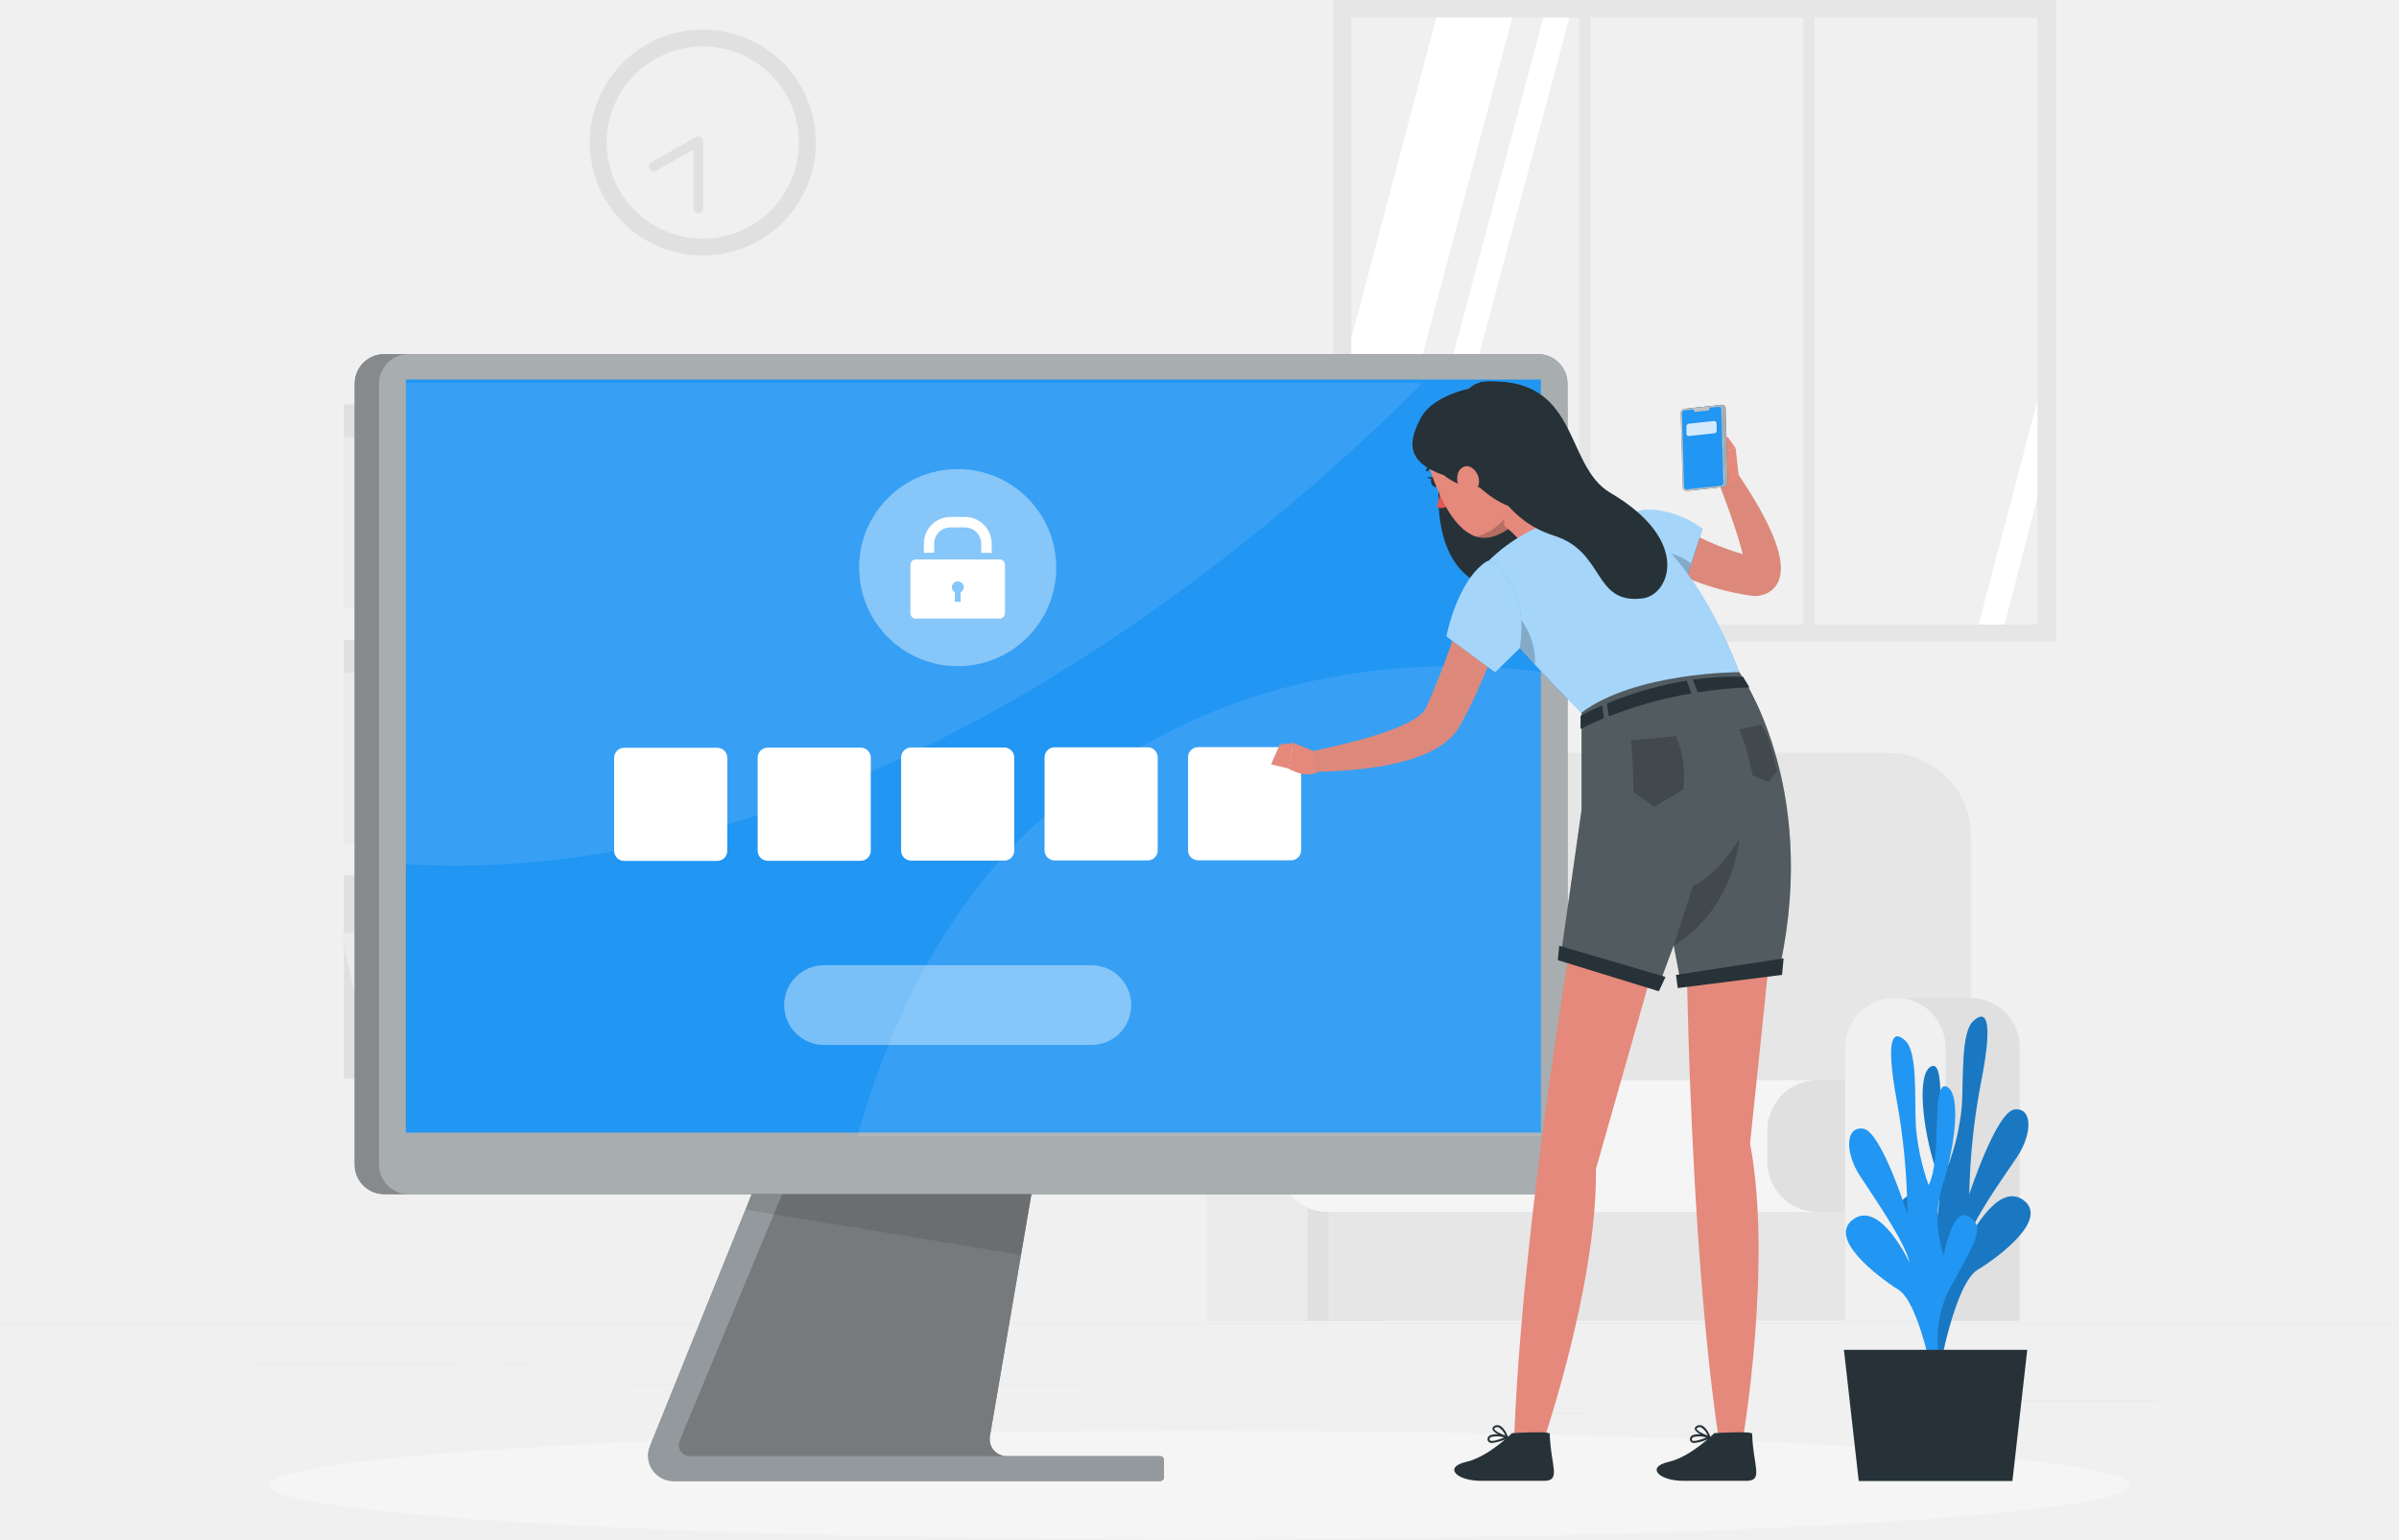
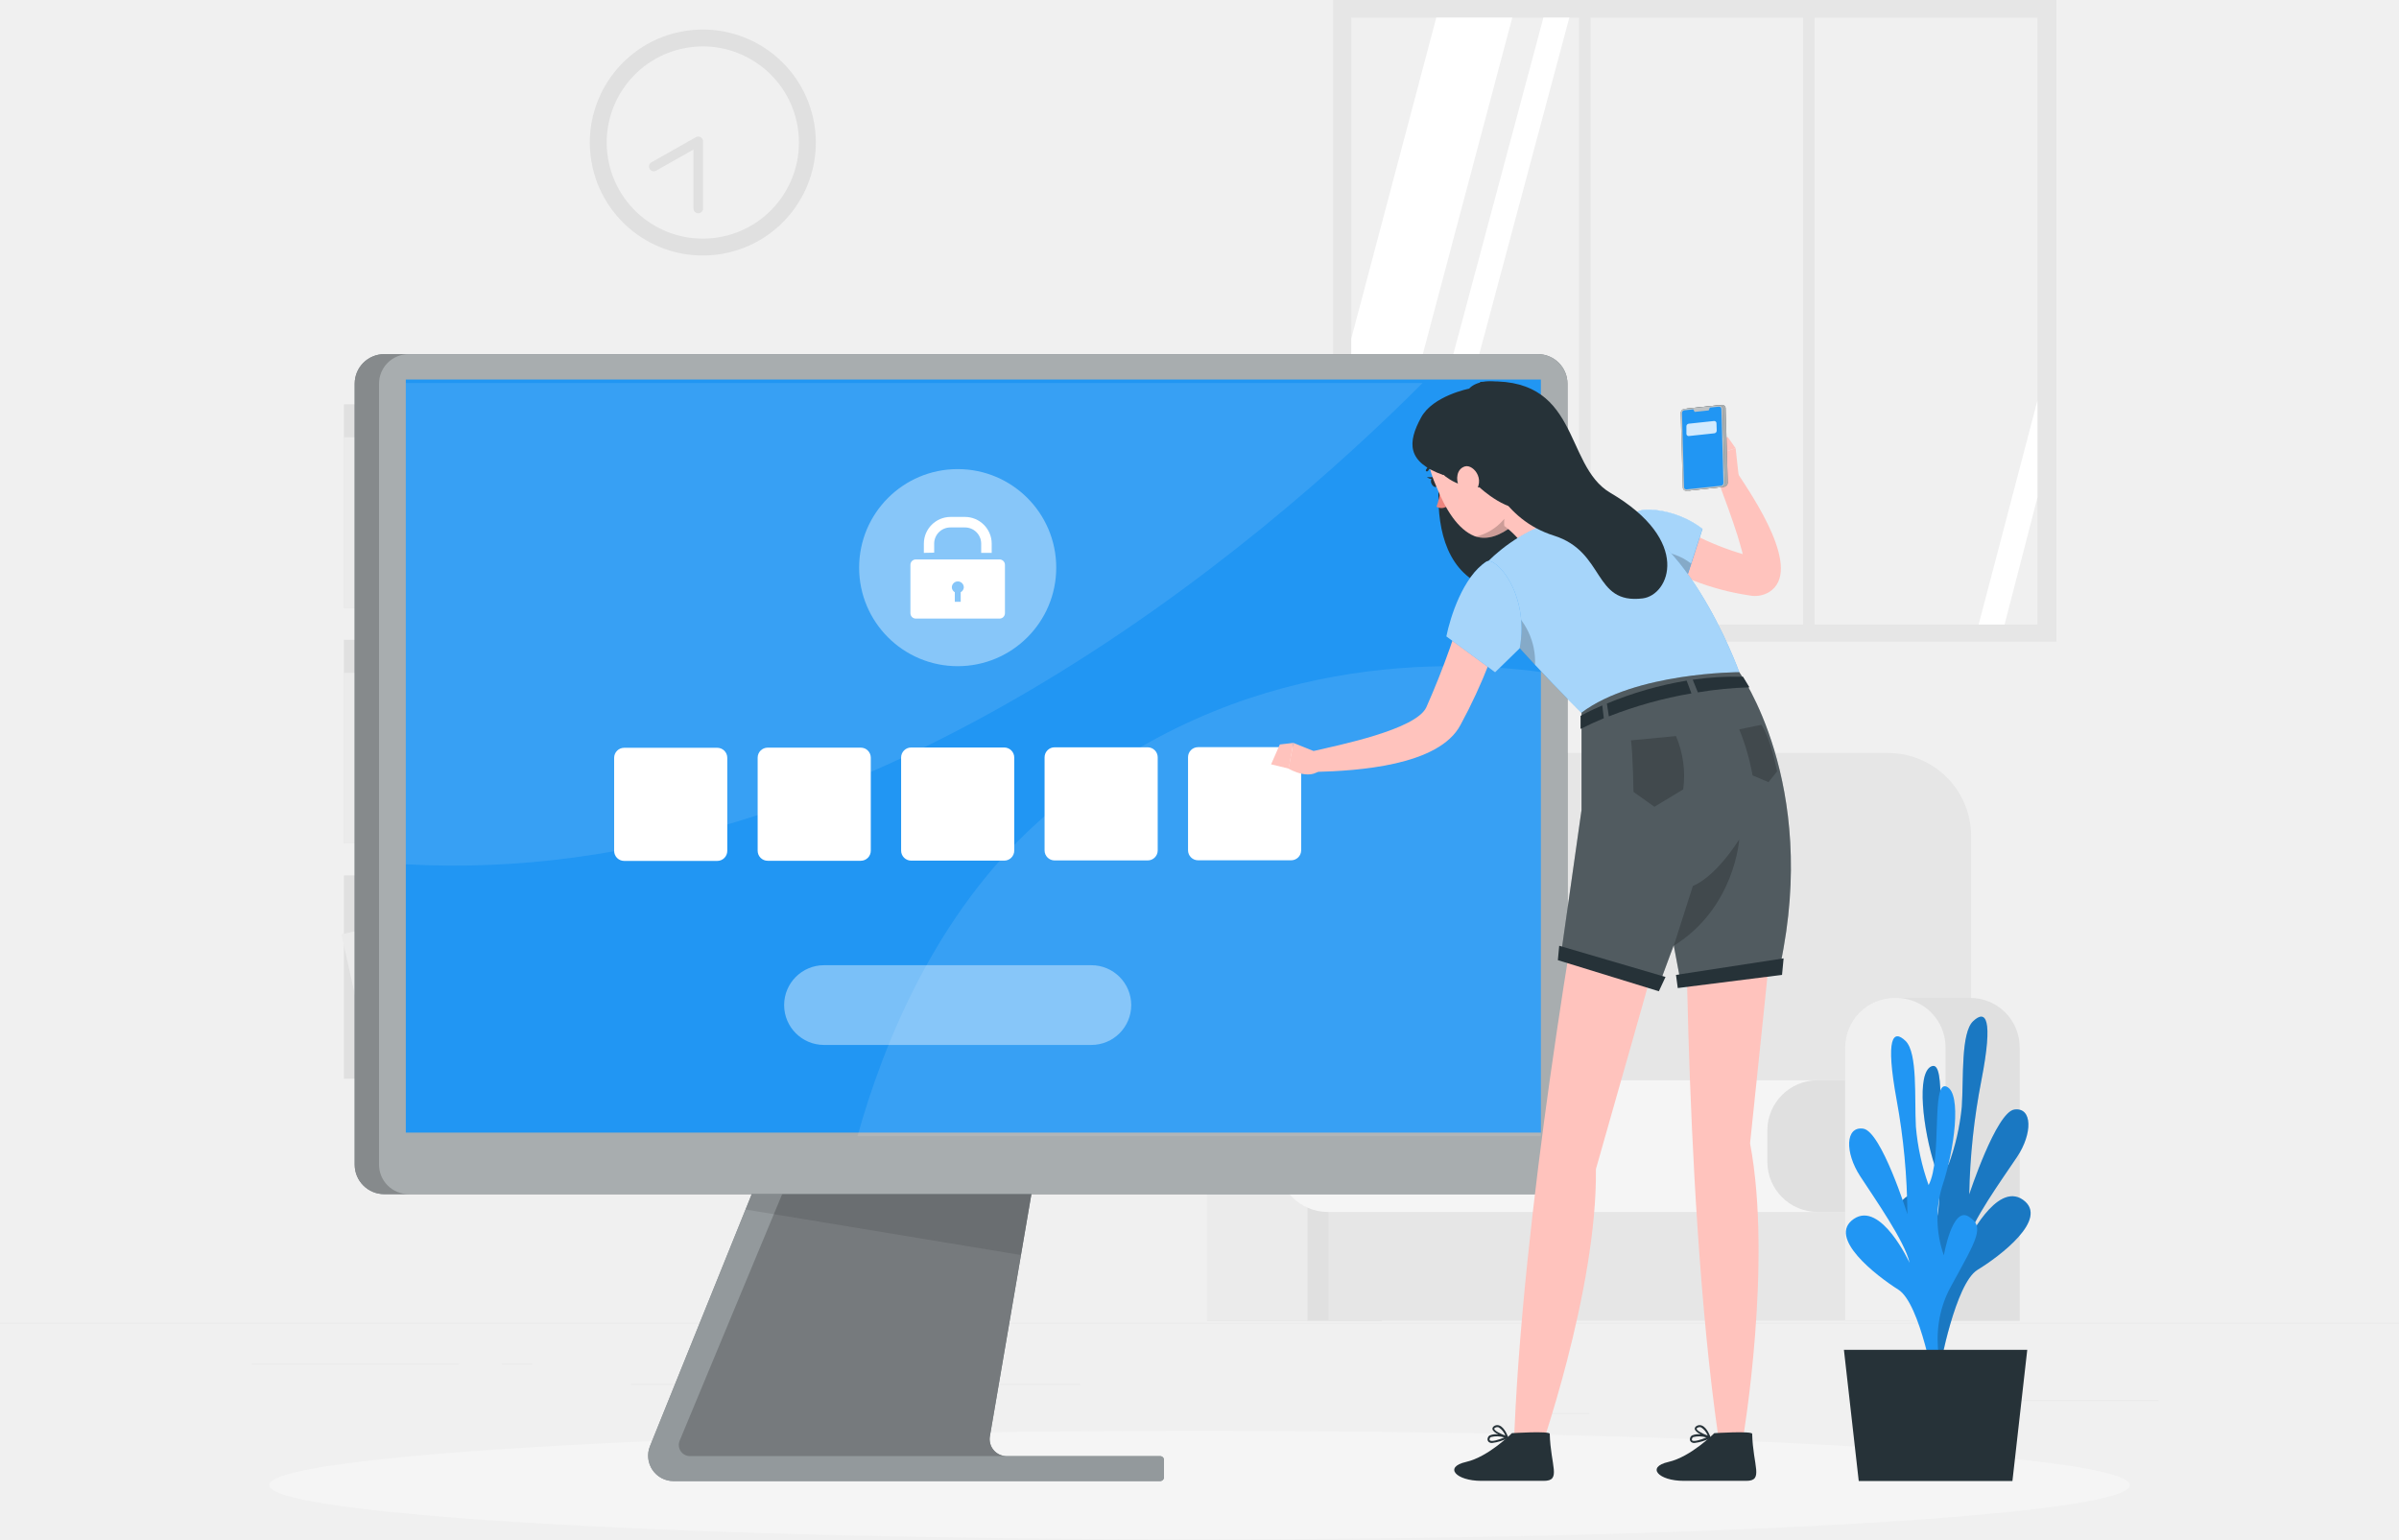
<svg xmlns="http://www.w3.org/2000/svg" viewBox="0 106.68 500 320.88">
  <g id="#ed847ebackground-complete--inject-535">
    <rect y="382.4" width="500" height="0.25" style="fill:#ebebeb" />
    <rect x="416.78" y="398.49" width="33.12" height="0.25" style="fill:#ebebeb" />
    <rect x="322.53" y="401.21" width="8.69" height="0.25" style="fill:#ebebeb" />
    <rect x="396.59" y="389.21" width="19.19" height="0.25" style="fill:#ebebeb" />
    <rect x="52.46" y="390.89" width="43.19" height="0.25" style="fill:#ebebeb" />
    <rect x="104.56" y="390.89" width="6.33" height="0.25" style="fill:#ebebeb" />
    <rect x="131.47" y="395.11" width="93.68" height="0.25" style="fill:#ebebeb" />
    <rect x="66.15" y="183.73" width="156.54" height="198.22" style="fill:#f0f0f0" />
    <rect x="71.68" y="190.96" width="145.47" height="42.39" style="fill:#e0e0e0" />
    <rect x="71.68" y="197.82" width="8.26" height="35.52" style="fill:#ebebeb" />
    <rect x="111.64" y="197.82" width="8.26" height="35.52" style="fill:#ebebeb" />
    <rect x="160.07" y="197.37" width="8.26" height="35.52" transform="translate(-34.15 31.01) rotate(-9.78)" style="fill:#ebebeb" />
    <rect x="81.92" y="202.5" width="8.26" height="30.84" style="fill:#ebebeb" />
    <rect x="100.91" y="202.5" width="8.26" height="30.84" style="fill:#ebebeb" />
    <rect x="148.85" y="202.5" width="8.26" height="30.84" style="fill:#ebebeb" />
    <rect x="125.93" y="201.97" width="8.26" height="30.84" transform="translate(-44.06 33.39) rotate(-12.53)" style="fill:#ebebeb" />
    <rect x="93.2" y="196.05" width="4.13" height="37.29" style="fill:#ebebeb" />
    <rect x="142.35" y="196.05" width="4.13" height="37.29" style="fill:#ebebeb" />
    <rect x="71.68" y="240.05" width="145.47" height="42.39" transform="translate(288.83 522.49) rotate(180)" style="fill:#e0e0e0" />
    <rect x="208.88" y="246.92" width="8.26" height="35.52" transform="translate(426.03 529.36) rotate(180)" style="fill:#ebebeb" />
    <rect x="168.93" y="246.92" width="8.26" height="35.52" transform="translate(346.12 529.36) rotate(180)" style="fill:#ebebeb" />
    <rect x="120.49" y="246.47" width="8.26" height="35.52" transform="translate(202.55 545.8) rotate(-170.22)" style="fill:#ebebeb" />
    <rect x="198.65" y="251.6" width="8.26" height="30.84" transform="translate(405.55 534.04) rotate(180)" style="fill:#ebebeb" />
    <rect x="179.65" y="251.6" width="8.26" height="30.84" transform="translate(367.57 534.04) rotate(180)" style="fill:#ebebeb" />
    <rect x="131.71" y="251.6" width="8.26" height="30.84" transform="translate(271.68 534.04) rotate(180)" style="fill:#ebebeb" />
    <rect x="154.63" y="251.07" width="8.26" height="30.84" transform="translate(255.94 561.07) rotate(-167.47)" style="fill:#ebebeb" />
    <rect x="191.5" y="245.15" width="4.13" height="37.29" transform="translate(387.13 527.59) rotate(180)" style="fill:#ebebeb" />
    <rect x="142.35" y="245.15" width="4.13" height="37.29" transform="translate(288.83 527.59) rotate(180)" style="fill:#ebebeb" />
    <rect x="71.68" y="246.92" width="8.26" height="35.52" style="fill:#ebebeb" />
    <rect x="81.92" y="251.6" width="8.26" height="30.84" style="fill:#ebebeb" />
    <rect x="100.91" y="251.6" width="8.26" height="30.84" style="fill:#ebebeb" />
    <rect x="93.2" y="245.15" width="4.13" height="37.29" style="fill:#ebebeb" />
    <rect x="71.68" y="289.15" width="145.47" height="42.39" style="fill:#e0e0e0" />
    <rect x="155.17" y="296.01" width="8.26" height="35.52" style="fill:#ebebeb" />
    <rect x="203.61" y="295.57" width="8.26" height="35.52" transform="translate(-50.2 39.83) rotate(-9.78)" style="fill:#ebebeb" />
    <rect x="125.45" y="300.7" width="8.26" height="30.84" style="fill:#ebebeb" />
    <rect x="144.45" y="300.7" width="8.26" height="30.84" style="fill:#ebebeb" />
    <rect x="192.39" y="300.7" width="8.26" height="30.84" style="fill:#ebebeb" />
    <rect x="169.47" y="300.17" width="8.26" height="30.84" transform="translate(-64.32 45.17) rotate(-12.53)" style="fill:#ebebeb" />
    <rect x="136.73" y="294.25" width="4.13" height="37.29" style="fill:#ebebeb" />
    <rect x="185.88" y="294.25" width="4.13" height="37.29" style="fill:#ebebeb" />
    <rect x="108.54" y="295.57" width="8.26" height="35.52" transform="translate(-51.58 23.69) rotate(-9.78)" style="fill:#ebebeb" />
    <rect x="97.32" y="300.7" width="8.26" height="30.84" style="fill:#ebebeb" />
    <rect x="74.4" y="300.17" width="8.26" height="30.84" transform="translate(-66.59 24.55) rotate(-12.53)" style="fill:#ebebeb" />
    <rect x="90.81" y="294.25" width="4.13" height="37.29" style="fill:#ebebeb" />
    <path d="M305.28,263.63H393.5A17.32,17.32,0,0,1,410.82,281v68.88H288V281A17.33,17.33,0,0,1,305.28,263.63Z" style="fill:#e6e6e6" />
    <path d="M261.88,314.69h15.78A10.3,10.3,0,0,1,288,325v57H251.58V325A10.3,10.3,0,0,1,261.88,314.69Z" style="fill:#e0e0e0" />
    <path d="M261.88,314.69h.33A10.3,10.3,0,0,1,272.51,325v57H251.58V325A10.3,10.3,0,0,1,261.88,314.69Z" style="fill:#ebebeb" />
    <rect x="276.91" y="355.78" width="121.06" height="26.17" style="fill:#e6e6e6" />
    <rect x="266.27" y="331.85" width="137.69" height="27.45" rx="10.47" style="fill:#f5f5f5" />
    <rect x="368.35" y="331.85" width="35.41" height="27.45" rx="10.47" style="fill:#e0e0e0;isolation:isolate" />
    <path d="M394.86,314.69h15.79A10.29,10.29,0,0,1,420.94,325v57H384.57V325A10.29,10.29,0,0,1,394.86,314.69Z" style="fill:#e0e0e0" />
    <path d="M394.86,314.69h.34A10.29,10.29,0,0,1,405.49,325v57H384.57V325A10.29,10.29,0,0,1,394.86,314.69Z" style="fill:#f0f0f0" />
    <circle cx="146.48" cy="136.4" r="23.55" transform="translate(-19.96 25.22) rotate(-9.22)" style="fill:#e0e0e0" />
    <circle cx="146.48" cy="136.4" r="20.03" transform="translate(-19.96 25.22) rotate(-9.22)" style="fill:#f0f0f0" />
    <polyline points="145.53 150.14 145.53 136.14 136.26 141.39" style="fill:#f0f0f0" />
    <path d="M145.53,151.14a1,1,0,0,1-1-1V137.85l-7.78,4.41a1,1,0,0,1-1.36-.38,1,1,0,0,1,.37-1.36l9.28-5.25a1,1,0,0,1,1.49.87v14A1,1,0,0,1,145.53,151.14Z" style="fill:#e0e0e0" />
    <rect x="277.86" y="106.68" width="150.75" height="133.77" style="fill:#e6e6e6" />
    <rect x="281.63" y="110.35" width="143.01" height="126.51" style="fill:#f0f0f0" />
    <polygon points="315.19 110.35 281.63 236.58 281.63 177.27 299.35 110.35 315.19 110.35" style="fill:#fff" />
    <polygon points="327.08 110.35 293.22 236.86 287.82 236.86 321.68 110.35 327.08 110.35" style="fill:#fff" />
    <polygon points="424.64 190.18 424.64 210.39 417.79 236.86 412.39 236.86 424.64 190.18" style="fill:#fff" />
    <rect x="329.1" y="108.08" width="2.41" height="131.61" style="fill:#e6e6e6" />
    <rect x="375.79" y="108.08" width="2.41" height="131.61" style="fill:#e6e6e6" />
  </g>
  <g id="#ed847eShadow--inject-535">
    <ellipse id="#ed847epath--inject-535" cx="250" cy="416.24" rx="193.89" ry="11.32" style="fill:#f5f5f5" />
  </g>
  <g id="#ed847ePlant--inject-535">
    <path d="M401.9,391.23s4.75-10.36-.68-20.58-7-12.62-3.54-14.72,5.05,8.18,5.05,8.18a23.1,23.1,0,0,0,.5-14.46c-2.4-7.39-3.91-19.43-.63-20.72s.63,15,3.49,20.58a48.19,48.19,0,0,0,2.79-12.13c.39-5.94-.22-15.42,2.37-17.85s4.26-.75,1.71,12.35a137.22,137.22,0,0,0-2.53,23.76s5.63-17.19,9.42-17.69,3.78,5.06.54,9.89-9.49,13.48-10.51,17.93c0,0,6.19-12.94,11.75-9s-4.84,11.77-9.48,14.6-7.86,20.51-7.86,20.51Z" style="fill:#2196F3" />
    <path d="M401.9,391.23s4.75-10.36-.68-20.58-7-12.62-3.54-14.72,5.05,8.18,5.05,8.18a23.1,23.1,0,0,0,.5-14.46c-2.4-7.39-3.91-19.43-.63-20.72s.63,15,3.49,20.58a48.19,48.19,0,0,0,2.79-12.13c.39-5.94-.22-15.42,2.37-17.85s4.26-.75,1.71,12.35a137.22,137.22,0,0,0-2.53,23.76s5.63-17.19,9.42-17.69,3.78,5.06.54,9.89-9.49,13.48-10.51,17.93c0,0,6.19-12.94,11.75-9s-4.84,11.77-9.48,14.6-7.86,20.51-7.86,20.51Z" style="isolation:isolate;opacity:0.2" />
    <path d="M405.65,395.48s-4.63-10.43.92-20.57,7.15-12.52,3.72-14.66-5.15,8.1-5.15,8.1a23.07,23.07,0,0,1-.33-14.46c2.49-7.36,4.15-19.38.88-20.72s-.81,15-3.73,20.53a48.29,48.29,0,0,1-2.65-12.17c-.32-5.94.41-15.41-2.16-17.88s-4.25-.81-1.85,12.33a137.07,137.07,0,0,1,2.24,23.78s-5.43-17.27-9.2-17.82-3.84,5-.66,9.88S397,365.44,398,369.9c0,0-6-13-11.64-9.14s4.7,11.84,9.3,14.74,7.62,20.63,7.62,20.63Z" style="fill:#2196F3" />
    <polygon points="384.31 388.04 422.52 388.04 419.43 415.39 387.4 415.39 384.31 388.04" style="fill:#263238" />
  </g>
  <g id="#ed847eDevice--inject-535">
    <path d="M242.6,411v3.59a.81.81,0,0,1-.81.81H140.37a5.29,5.29,0,0,1-4.91-7.26l32.14-79.6,51.94.35-1.77,10.33-11.46,66.85a3.54,3.54,0,0,0,3.48,4.13h32A.8.8,0,0,1,242.6,411Z" style="fill:#263238" />
    <path d="M242.6,411v3.59a.81.81,0,0,1-.81.81H140.37a5.29,5.29,0,0,1-4.91-7.26l19.93-49.35,12.21-30.25,51.94.35-1.77,10.33-5,29.07-6.47,37.78a3.54,3.54,0,0,0,3.48,4.13h32A.8.8,0,0,1,242.6,411Z" style="fill:#fff;opacity:0.5" />
    <path d="M209.79,410.19h-66a2.32,2.32,0,0,1-2.14-3.2l28.18-67.78h47.93l-11.46,66.85A3.54,3.54,0,0,0,209.79,410.19Z" style="isolation:isolate;opacity:0.2" />
    <polygon points="219.54 328.88 217.77 339.21 212.78 368.28 155.39 358.79 167.6 328.53 219.54 328.88" style="isolation:isolate;opacity:0.1" />
    <path d="M320.53,180.5H80.08a6.15,6.15,0,0,0-6.15,6.15V349.44a6.15,6.15,0,0,0,6.15,6.15H320.53a6.16,6.16,0,0,0,6.16-6.15V186.65A6.16,6.16,0,0,0,320.53,180.5Z" style="fill:#263238" />
    <path d="M320.53,180.5H80.08a6.15,6.15,0,0,0-6.15,6.15V349.44a6.15,6.15,0,0,0,6.15,6.15H320.53a6.16,6.16,0,0,0,6.16-6.15V186.65A6.16,6.16,0,0,0,320.53,180.5Z" style="fill:#fff;opacity:0.6" />
    <path d="M85.18,355.58h-5.1a6.15,6.15,0,0,1-6.15-6.14V186.66a6.15,6.15,0,0,1,6.15-6.16h5.1A6.15,6.15,0,0,0,79,186.66V349.44A6.14,6.14,0,0,0,85.18,355.58Z" style="isolation:isolate;opacity:0.2" />
    <rect x="84.58" y="185.79" width="236.57" height="156.97" style="fill:#2196F3" />
    <circle cx="199.6" cy="225" r="20.54" style="fill:#fff;opacity:0.4" />
    <path d="M194.7,221.88V220a3.38,3.38,0,0,1,3.38-3.38h3A3.38,3.38,0,0,1,204.5,220v1.92h2.19V220a5.58,5.58,0,0,0-5.57-5.57h-3a5.58,5.58,0,0,0-5.57,5.57v1.92Z" style="fill:#fff" />
    <path d="M189.75,224.41V234.5a1.12,1.12,0,0,0,1.12,1.12h17.46a1.12,1.12,0,0,0,1.12-1.12V224.41a1.12,1.12,0,0,0-1.12-1.12H190.87A1.12,1.12,0,0,0,189.75,224.41Zm10.48,5.71v2H199v-2a1.21,1.21,0,0,1-.62-1,1.25,1.25,0,0,1,2.5,0A1.21,1.21,0,0,1,200.23,230.12Z" style="fill:#fff" />
    <rect x="128" y="262.55" width="23.58" height="23.58" rx="2.09" style="fill:#fff" />
    <rect x="157.91" y="262.52" width="23.58" height="23.58" rx="2.09" style="fill:#fff" />
    <rect x="187.81" y="262.49" width="23.58" height="23.58" rx="2.09" style="fill:#fff" />
    <rect x="217.71" y="262.45" width="23.58" height="23.58" rx="2.09" style="fill:#fff" />
    <rect x="247.61" y="262.42" width="23.58" height="23.58" rx="2.09" style="fill:#fff" />
    <path d="M227.46,324.49H171.73a8.31,8.31,0,0,1-8.3-8.31h0a8.31,8.31,0,0,1,8.3-8.31h55.73a8.31,8.31,0,0,1,8.31,8.31h0A8.31,8.31,0,0,1,227.46,324.49Z" style="fill:#fff;opacity:0.4" />
    <path d="M296.49,186.52C263.78,219.29,179.77,292.23,84.58,286.83V186.52Z" style="fill:#fff;opacity:0.1" />
    <path d="M321.14,246.75V343.5H178.72c5.46-19.54,16.38-46.3,37.56-65.42C254.38,243.68,298.6,243.78,321.14,246.75Z" style="fill:#fff;opacity:0.1" />
  </g>
  <g id="#ed847eCharacter--inject-535">
-     <path d="M346.33,214.09a59.3,59.3,0,0,0,19.7,8.85l.07,0a2.59,2.59,0,0,0-1.49.42,2.65,2.65,0,0,0-1,1.13,1.1,1.1,0,0,0-.12.46c.16-2.1-.75-4.46-1.39-6.73-1.15-3.59-2.5-7.27-3.85-10.88l3.86-2.07c3.19,4.89,13.84,20.37,6.57,24.85a5.79,5.79,0,0,1-4.13.66,53.2,53.2,0,0,1-22.1-8.62c-.46-.32-.86-.6-1.4-1l5.3-7.09Z" style="fill:#dc897c" />
+     <path d="M346.33,214.09a59.3,59.3,0,0,0,19.7,8.85l.07,0a2.59,2.59,0,0,0-1.49.42,2.65,2.65,0,0,0-1,1.13,1.1,1.1,0,0,0-.12.46c.16-2.1-.75-4.46-1.39-6.73-1.15-3.59-2.5-7.27-3.85-10.88l3.86-2.07c3.19,4.89,13.84,20.37,6.57,24.85a5.79,5.79,0,0,1-4.13.66,53.2,53.2,0,0,1-22.1-8.62c-.46-.32-.86-.6-1.4-1l5.3-7.09Z" style="fill:#ffc3bd" />
    <path d="M345.21,213a19.79,19.79,0,0,1,9.63,3.91l-4,12.38S331.4,211.37,345.21,213Z" style="fill:#2196F3" />
    <path d="M345.17,223.41a79.48,79.48,0,0,0,5.64,5.83l1.65-5.09,2.38-7.29a19.79,19.79,0,0,0-9.62-3.91C336.72,212,340.78,218.36,345.17,223.41Z" style="fill:#fff;opacity:0.6" />
    <path d="M345.17,223.41a79.48,79.48,0,0,0,5.64,5.83l1.65-5.09a11.84,11.84,0,0,0-7.26-2.5A10.4,10.4,0,0,0,345.17,223.41Z" style="isolation:isolate;opacity:0.2" />
    <path d="M302,194.69s-9.3,30.92,10.29,35.07S334,219.68,334,219.68,317.9,195.32,302,194.69Z" style="fill:#263238" />
    <path d="M297.41,204.93a.2.2,0,0,1-.11,0,.23.23,0,0,1-.1-.32,3.93,3.93,0,0,1,2.88-2,.26.26,0,0,1,.25.23.24.24,0,0,1-.22.26,3.48,3.48,0,0,0-2.49,1.76A.22.22,0,0,1,297.41,204.93Z" style="fill:#263238" />
-     <path d="M300.21,208.77a14.91,14.91,0,0,1-.81,3.53,2,2,0,0,0,2.05,0Z" style="fill:#de5753" />
+     <path d="M300.21,208.77a14.91,14.91,0,0,1-.81,3.53,2,2,0,0,0,2.05,0Z" style="fill:#ed847e" />
    <path d="M298.32,207.42c.21.55.68.88,1,.74s.5-.69.29-1.24-.68-.88-1-.74S298.12,206.87,298.32,207.42Z" style="fill:#263238" />
    <path d="M298.77,206.15l-1.37,0S298.38,206.91,298.77,206.15Z" style="fill:#263238" />
-     <path d="M318.23,212.61a1,1,0,0,1-.14.25c-.09.17-.19.33-.29.5a9.54,9.54,0,0,1-2.3,2.75c-3,2.39-5.61,3.11-7.88,2.42l-.33-.11h0c-3.37-1.37-6-5.4-8.09-10.73a21.18,21.18,0,0,1-1.73-6.58s0-.08,0-.1,0-.18,0-.26a7.84,7.84,0,0,1,3.16-6.77,15.18,15.18,0,0,1,2.9-1.79C313.52,187.32,323.24,203.18,318.23,212.61Z" style="fill:#e4897b" />
+     <path d="M318.23,212.61a1,1,0,0,1-.14.25c-.09.17-.19.33-.29.5a9.54,9.54,0,0,1-2.3,2.75c-3,2.39-5.61,3.11-7.88,2.42l-.33-.11h0c-3.37-1.37-6-5.4-8.09-10.73a21.18,21.18,0,0,1-1.73-6.58s0-.08,0-.1,0-.18,0-.26a7.84,7.84,0,0,1,3.16-6.77,15.18,15.18,0,0,1,2.9-1.79C313.52,187.32,323.24,203.18,318.23,212.61Z" style="fill:#ffc3bd" />
    <path d="M317.8,213.36a9.54,9.54,0,0,1-2.3,2.75c-3,2.39-5.61,3.11-7.88,2.42a11,11,0,0,0,5.69-3.45A5.68,5.68,0,0,1,317.8,213.36Z" style="isolation:isolate;opacity:0.2" />
    <path d="M297.42,201.05s2.79,7.34,10.94,7.21c0,0,6.36,6,10.65,4.09,5.85-2.59,7.05-13.23,1.09-20.66C312.36,182.05,295.48,189,297.42,201.05Z" style="fill:#263238" />
-     <path d="M304,207.84c-.52-1.11-.51-3.38,1.32-3.94s5,3.33,1.06,6.37C305.82,210.71,305.08,210.14,304,207.84Z" style="fill:#e4897b" />
+     <path d="M304,207.84c-.52-1.11-.51-3.38,1.32-3.94s5,3.33,1.06,6.37C305.82,210.71,305.08,210.14,304,207.84Z" style="fill:#ffc3bd" />
    <path d="M306.19,187.69s-7.56,1.49-10,6c-2.86,5.24-3,9.3,4.6,12,0,0,9.61-9,13.75-10a44.34,44.34,0,0,1,7.35-1.18C319.13,186.52,309.24,184.38,306.19,187.69Z" style="fill:#263238" />
-     <path d="M313.52,216.3s5.2,3.6,6.55,9.54l16.21-9.46s-12.69-2.89-14.87-7.8C321.41,208.58,312.93,209.63,313.52,216.3Z" style="fill:#e4897b" />
+     <path d="M313.52,216.3s5.2,3.6,6.55,9.54l16.21-9.46s-12.69-2.89-14.87-7.8C321.41,208.58,312.93,209.63,313.52,216.3Z" style="fill:#ffc3bd" />
    <path d="M329.62,255.25s-21-20.63-23.26-27.11c0,0,8.83-13.75,26.48-14.33s29.66,33,29.66,33Z" style="fill:#2196F3" />
    <path d="M362.5,246.82l-32.87,8.44s-4.58-4.51-9.7-10c-1.58-1.71-3.23-3.51-4.82-5.29-4.17-4.73-7.85-9.35-8.74-11.86,0,0,8.82-13.75,26.47-14.33S362.5,246.82,362.5,246.82Z" style="fill:#fff;opacity:0.6" />
    <path d="M310,204.74s3.07,10.2,13.85,13.58,8.07,14.39,18.52,13.09c5.56-.69,10.32-12-6.73-22-9.94-5.81-6.08-24.91-27.18-23.12C308.44,186.3,312.82,199.39,310,204.74Z" style="fill:#263238" />
-     <path d="M320.47,410.73l-5-1.14c.75-25,4.36-55.23,7.55-77.94.5-3.56,1-6.92,1.46-10.06.23-1.49.44-2.92.65-4.3,1-6.81,1.92-12.19,2.47-15.52.41-2.43.64-3.76.64-3.76l18,4.39-1.29,4.54-4.25,15-.48,1.71-2.82,9.89-4.78,16.83C332.92,375.78,320.47,410.73,320.47,410.73Z" style="fill:#e4897b" />
-     <path d="M363.27,406.55l-5.12-.26c-3.9-26.88-5.54-60.5-6.25-83.87-.1-3.62-.19-7-.26-10.08,0-.15,0-.3,0-.45-.13-6.09-.19-10.93-.22-14,0-2.4,0-3.71,0-3.71l18.47,1.21-.79,7.7-1.16,11.3-.23,2.22-.8,7.7L364.75,345C369.47,370,363.27,406.55,363.27,406.55Z" style="fill:#e4897b" />
+     <path d="M320.47,410.73l-5-1.14c.75-25,4.36-55.23,7.55-77.94.5-3.56,1-6.92,1.46-10.06.23-1.49.44-2.92.65-4.3,1-6.81,1.92-12.19,2.47-15.52.41-2.43.64-3.76.64-3.76l18,4.39-1.29,4.54-4.25,15-.48,1.71-2.82,9.89-4.78,16.83C332.92,375.78,320.47,410.73,320.47,410.73Z" style="fill:#ffc3bd" />
+     <path d="M363.27,406.55l-5.12-.26c-3.9-26.88-5.54-60.5-6.25-83.87-.1-3.62-.19-7-.26-10.08,0-.15,0-.3,0-.45-.13-6.09-.19-10.93-.22-14,0-2.4,0-3.71,0-3.71l18.47,1.21-.79,7.7-1.16,11.3-.23,2.22-.8,7.7L364.75,345C369.47,370,363.27,406.55,363.27,406.55Z" style="fill:#ffc3bd" />
    <path d="M365.19,405.55c0-.64-7.9-.14-7.9-.14s-4.85,4.93-9.56,6-2.07,3.94,3.19,3.94h13C367.68,415.39,365.34,412.2,365.19,405.55Z" style="fill:#263238" />
    <path d="M352.45,407.24a.75.75,0,0,1-.19-.84.87.87,0,0,1,.42-.53,3.28,3.28,0,0,1,1.77-.2c-.64-.34-1.2-.75-1.23-1.17,0-.27.16-.49.52-.66a1.21,1.21,0,0,1,1,0c1.07.45,1.73,2.29,1.76,2.36a.21.21,0,0,1,0,.16l0,.05h0a.18.18,0,0,1-.07.05,9.75,9.75,0,0,1-3.26,1A1.06,1.06,0,0,1,352.45,407.24Zm.44-1a.46.46,0,0,0-.23.27c-.08.31,0,.39,0,.42.38.31,1.82-.13,3-.62A5.07,5.07,0,0,0,352.89,406.23Zm1-2c-.11,0-.29.15-.28.26,0,.35,1.15,1,2.31,1.41a3.47,3.47,0,0,0-1.35-1.69.74.74,0,0,0-.32-.07A.8.8,0,0,0,353.92,404.22Z" style="fill:#263238" />
    <path d="M323,405.55c0-.64-7.89-.14-7.89-.14s-4.85,4.93-9.56,6-2.08,3.94,3.18,3.94h13C325.5,415.39,323.17,412.2,323,405.55Z" style="fill:#263238" />
    <path d="M310.27,407.24a.77.77,0,0,1-.19-.84.87.87,0,0,1,.42-.53,3.29,3.29,0,0,1,1.77-.2c-.64-.34-1.2-.75-1.22-1.17q0-.4.51-.66a1.21,1.21,0,0,1,1,0c1.07.45,1.73,2.29,1.76,2.36a.18.18,0,0,1,0,.16s0,0,0,.05h0l-.07.05a9.9,9.9,0,0,1-3.27,1A1.08,1.08,0,0,1,310.27,407.24Zm.44-1a.44.44,0,0,0-.22.27c-.08.31,0,.39.05.42.37.31,1.81-.13,3-.62A5.07,5.07,0,0,0,310.71,406.23Zm1-2c-.11,0-.29.15-.28.26,0,.35,1.15,1,2.32,1.41a3.49,3.49,0,0,0-1.36-1.69.71.71,0,0,0-.32-.07A.8.8,0,0,0,311.74,404.22Z" style="fill:#263238" />
    <path d="M325.36,305.53l4.26-30v-20.3c11.23-8.44,32.88-8.44,32.88-8.44s16.63,23.07,8.55,61l-20.88,3-1.33-7.08-2.62,7.08Z" style="fill:#263238" />
    <path d="M325.36,305.53l4.26-30v-20.3c11.23-8.44,32.88-8.44,32.88-8.44s16.63,23.07,8.55,61l-20.88,3-1.33-7.08-2.62,7.08Z" style="fill:#fff;opacity:0.2" />
    <path d="M348.84,303.82l4-12.49s4.22-1.28,9.64-9.66C362.5,281.67,361.56,295.93,348.84,303.82Z" style="isolation:isolate;opacity:0.2" />
    <path d="M339.94,261l9.37-.89a21.08,21.08,0,0,1,1.5,11.12l-6,3.61-4.35-3.09S340.32,263.82,339.94,261Z" style="isolation:isolate;opacity:0.2" />
    <path d="M362.5,258.71a47.53,47.53,0,0,1,2.77,9.59l3.32,1.41,1.79-2.23s-1.21-6.53-3.26-9.73Z" style="isolation:isolate;opacity:0.2" />
    <polygon points="324.97 303.82 347.13 310.32 345.74 313.3 324.69 306.82 324.97 303.82" style="fill:#263238" />
    <polygon points="349.31 309.89 349.68 312.63 371.41 309.89 371.74 306.44 349.31 309.89" style="fill:#263238" />
    <path d="M353.87,251a77.27,77.27,0,0,1,10.75-1.05l-1.34-2.21a61.47,61.47,0,0,0-10.48.62Z" style="fill:#263238" />
    <path d="M333.94,253.72c-2.87,1.24-4.52,2.17-4.52,2.17l0,2.73q2.42-1.22,4.85-2.23Z" style="fill:#263238" />
    <path d="M335.32,256a87.57,87.57,0,0,1,17.21-4.79l-1-2.66a75.47,75.47,0,0,0-16.62,4.78Z" style="fill:#263238" />
-     <path d="M275.24,263.81l-5.68-2.28-1,5.36s5.12,3.1,7.26-.59Z" style="fill:#e4897b" />
-     <polygon points="266.74 261.86 264.92 266 268.6 266.89 269.56 261.53 266.74 261.86" style="fill:#e4897b" />
-     <path d="M362.41,206.2l-.67-6.08-5.18,1.68s-.32,6,3.95,6.12Z" style="fill:#e4897b" />
-     <polygon points="360.11 197.79 355.6 198.15 356.56 201.8 361.74 200.12 360.11 197.79" style="fill:#e4897b" />
+     <path d="M275.24,263.81l-5.68-2.28-1,5.36s5.12,3.1,7.26-.59Z" style="fill:#ffc3bd" />
+     <polygon points="266.74 261.86 264.92 266 268.6 266.89 269.56 261.53 266.74 261.86" style="fill:#ffc3bd" />
+     <path d="M362.41,206.2l-.67-6.08-5.18,1.68s-.32,6,3.95,6.12Z" style="fill:#ffc3bd" />
+     <polygon points="360.11 197.79 355.6 198.15 356.56 201.8 361.74 200.12 360.11 197.79" style="fill:#ffc3bd" />
    <path d="M319.93,245.29c-1.58-1.71-3.23-3.51-4.82-5.29-.61-3.72-1-7-1-7A14.44,14.44,0,0,1,319.93,245.29Z" style="isolation:isolate;opacity:0.2" />
-     <path d="M314.69,231.28a112,112,0,0,1-10.29,26.5c-4.5,8.55-21.61,9.58-30.21,9.8l-.4-4.36c5.18-1.22,21.28-4.43,23.48-9.1a170.39,170.39,0,0,0,8.84-25l8.58,2.14Z" style="fill:#dc897c" />
+     <path d="M314.69,231.28a112,112,0,0,1-10.29,26.5c-4.5,8.55-21.61,9.58-30.21,9.8l-.4-4.36c5.18-1.22,21.28-4.43,23.48-9.1a170.39,170.39,0,0,0,8.84-25l8.58,2.14Z" style="fill:#ffc3bd" />
    <path d="M309.79,223.74c-4.89,3.2-7.51,11.52-8.34,15.59l10.16,7.48,5.13-5C318.82,230.33,311.65,222.53,309.79,223.74Z" style="fill:#2196F3" />
    <path d="M309.79,223.74c-4.89,3.2-7.51,11.52-8.34,15.59l10.16,7.48,5.13-5C318.82,230.33,311.65,222.53,309.79,223.74Z" style="fill:#fff;opacity:0.6" />
    <path d="M359.39,208.15l-7.26.78a.74.74,0,0,1-.76-.78l-.44-15.37a.9.9,0,0,1,.72-.94l7.25-.77a.73.73,0,0,1,.76.78l.44,15.37A.89.89,0,0,1,359.39,208.15Z" style="fill:#263238" />
    <path d="M359.39,208.15l-7.26.78a.74.74,0,0,1-.76-.78l-.44-15.37a.9.9,0,0,1,.72-.94l7.25-.77a.73.73,0,0,1,.76.78l.44,15.37A.89.89,0,0,1,359.39,208.15Z" style="fill:#fff;opacity:0.6" />
    <path d="M358.75,208.22l-7.25.77a.73.73,0,0,1-.77-.77l-.43-15.38a.87.87,0,0,1,.71-.93l7.25-.77a.73.73,0,0,1,.76.77l.44,15.38A.87.87,0,0,1,358.75,208.22Z" style="fill:#263238" />
    <path d="M358.75,208.22l-7.25.77a.73.73,0,0,1-.77-.77l-.43-15.38a.87.87,0,0,1,.71-.93l7.25-.77a.73.73,0,0,1,.76.77l.44,15.38A.87.87,0,0,1,358.75,208.22Z" style="fill:#fff;opacity:0.7" />
    <path d="M358.27,191.44l-1.9.2-.24.59-2.94.31-.27-.53-1.9.2a.58.58,0,0,0-.46.61l.43,15.37a.47.47,0,0,0,.5.5l7.25-.77a.57.57,0,0,0,.46-.6l-.43-15.38A.48.48,0,0,0,358.27,191.44Z" style="fill:#2196F3" />
    <path d="M357.3,197l-5.33.57a.47.47,0,0,1-.49-.49l0-1.48a.56.56,0,0,1,.45-.6l5.34-.57a.47.47,0,0,1,.48.5l.05,1.48A.56.56,0,0,1,357.3,197Z" style="fill:#fff;opacity:0.8" />
  </g>
</svg>
